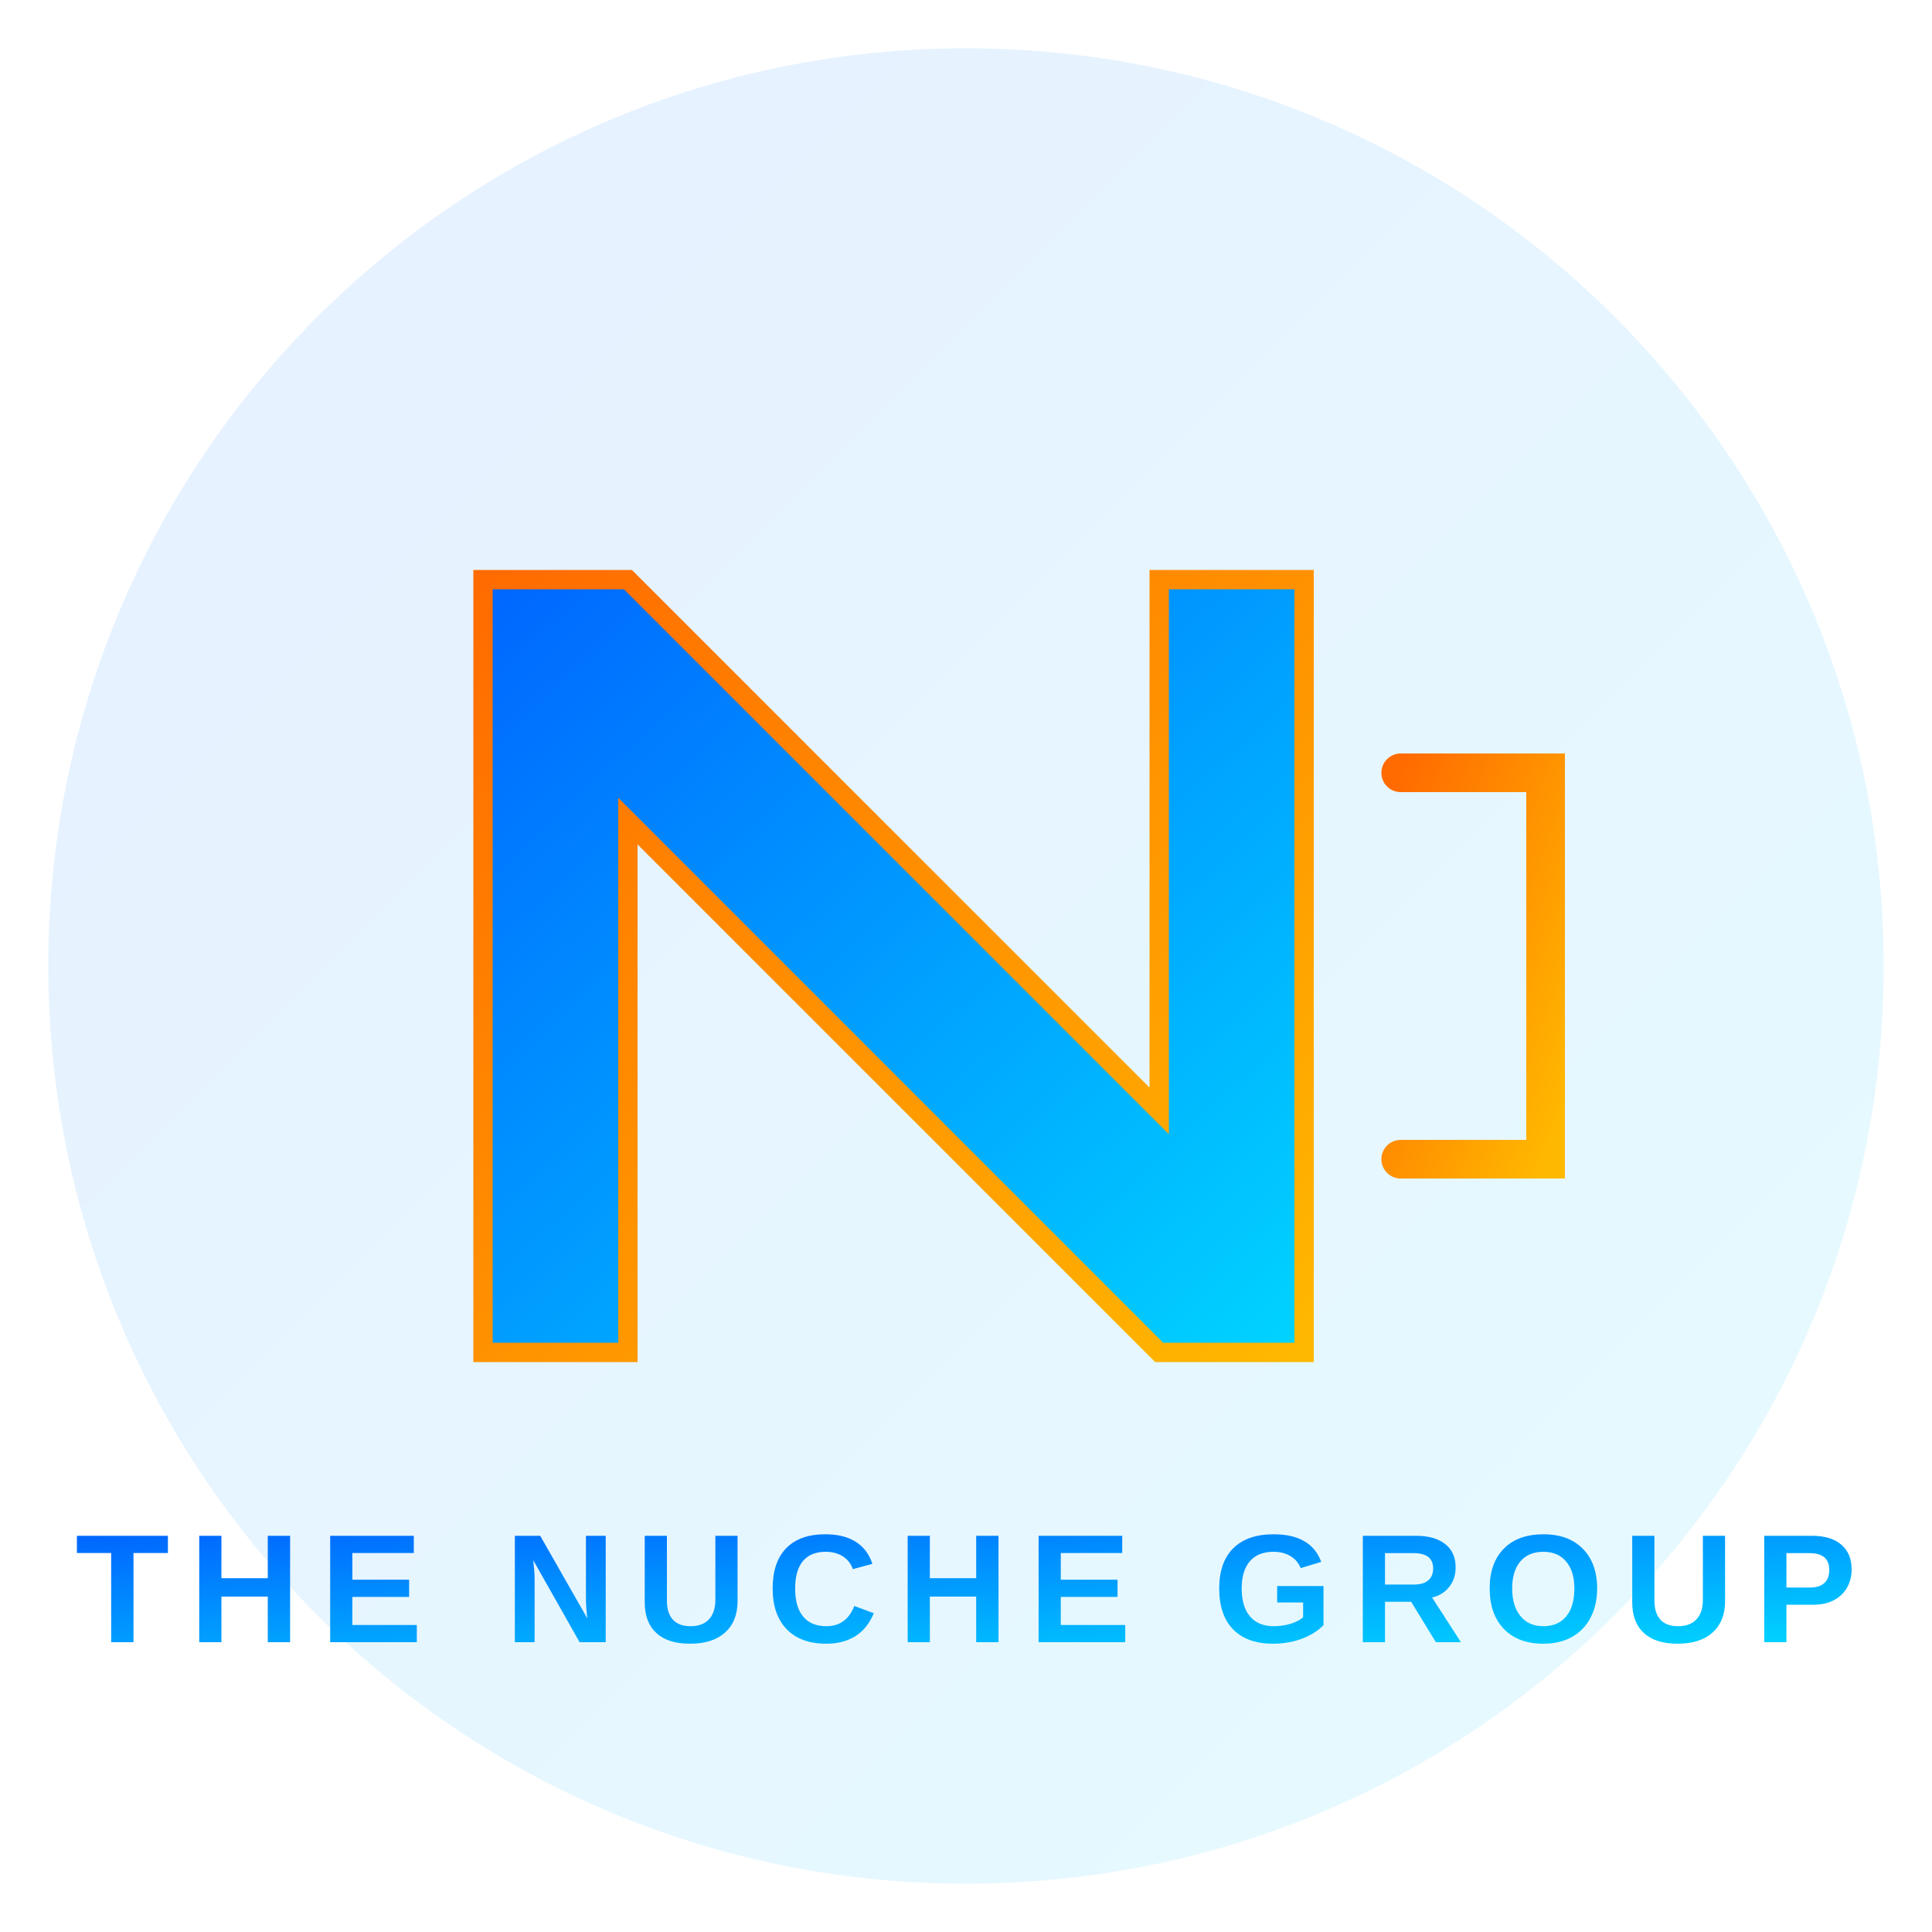
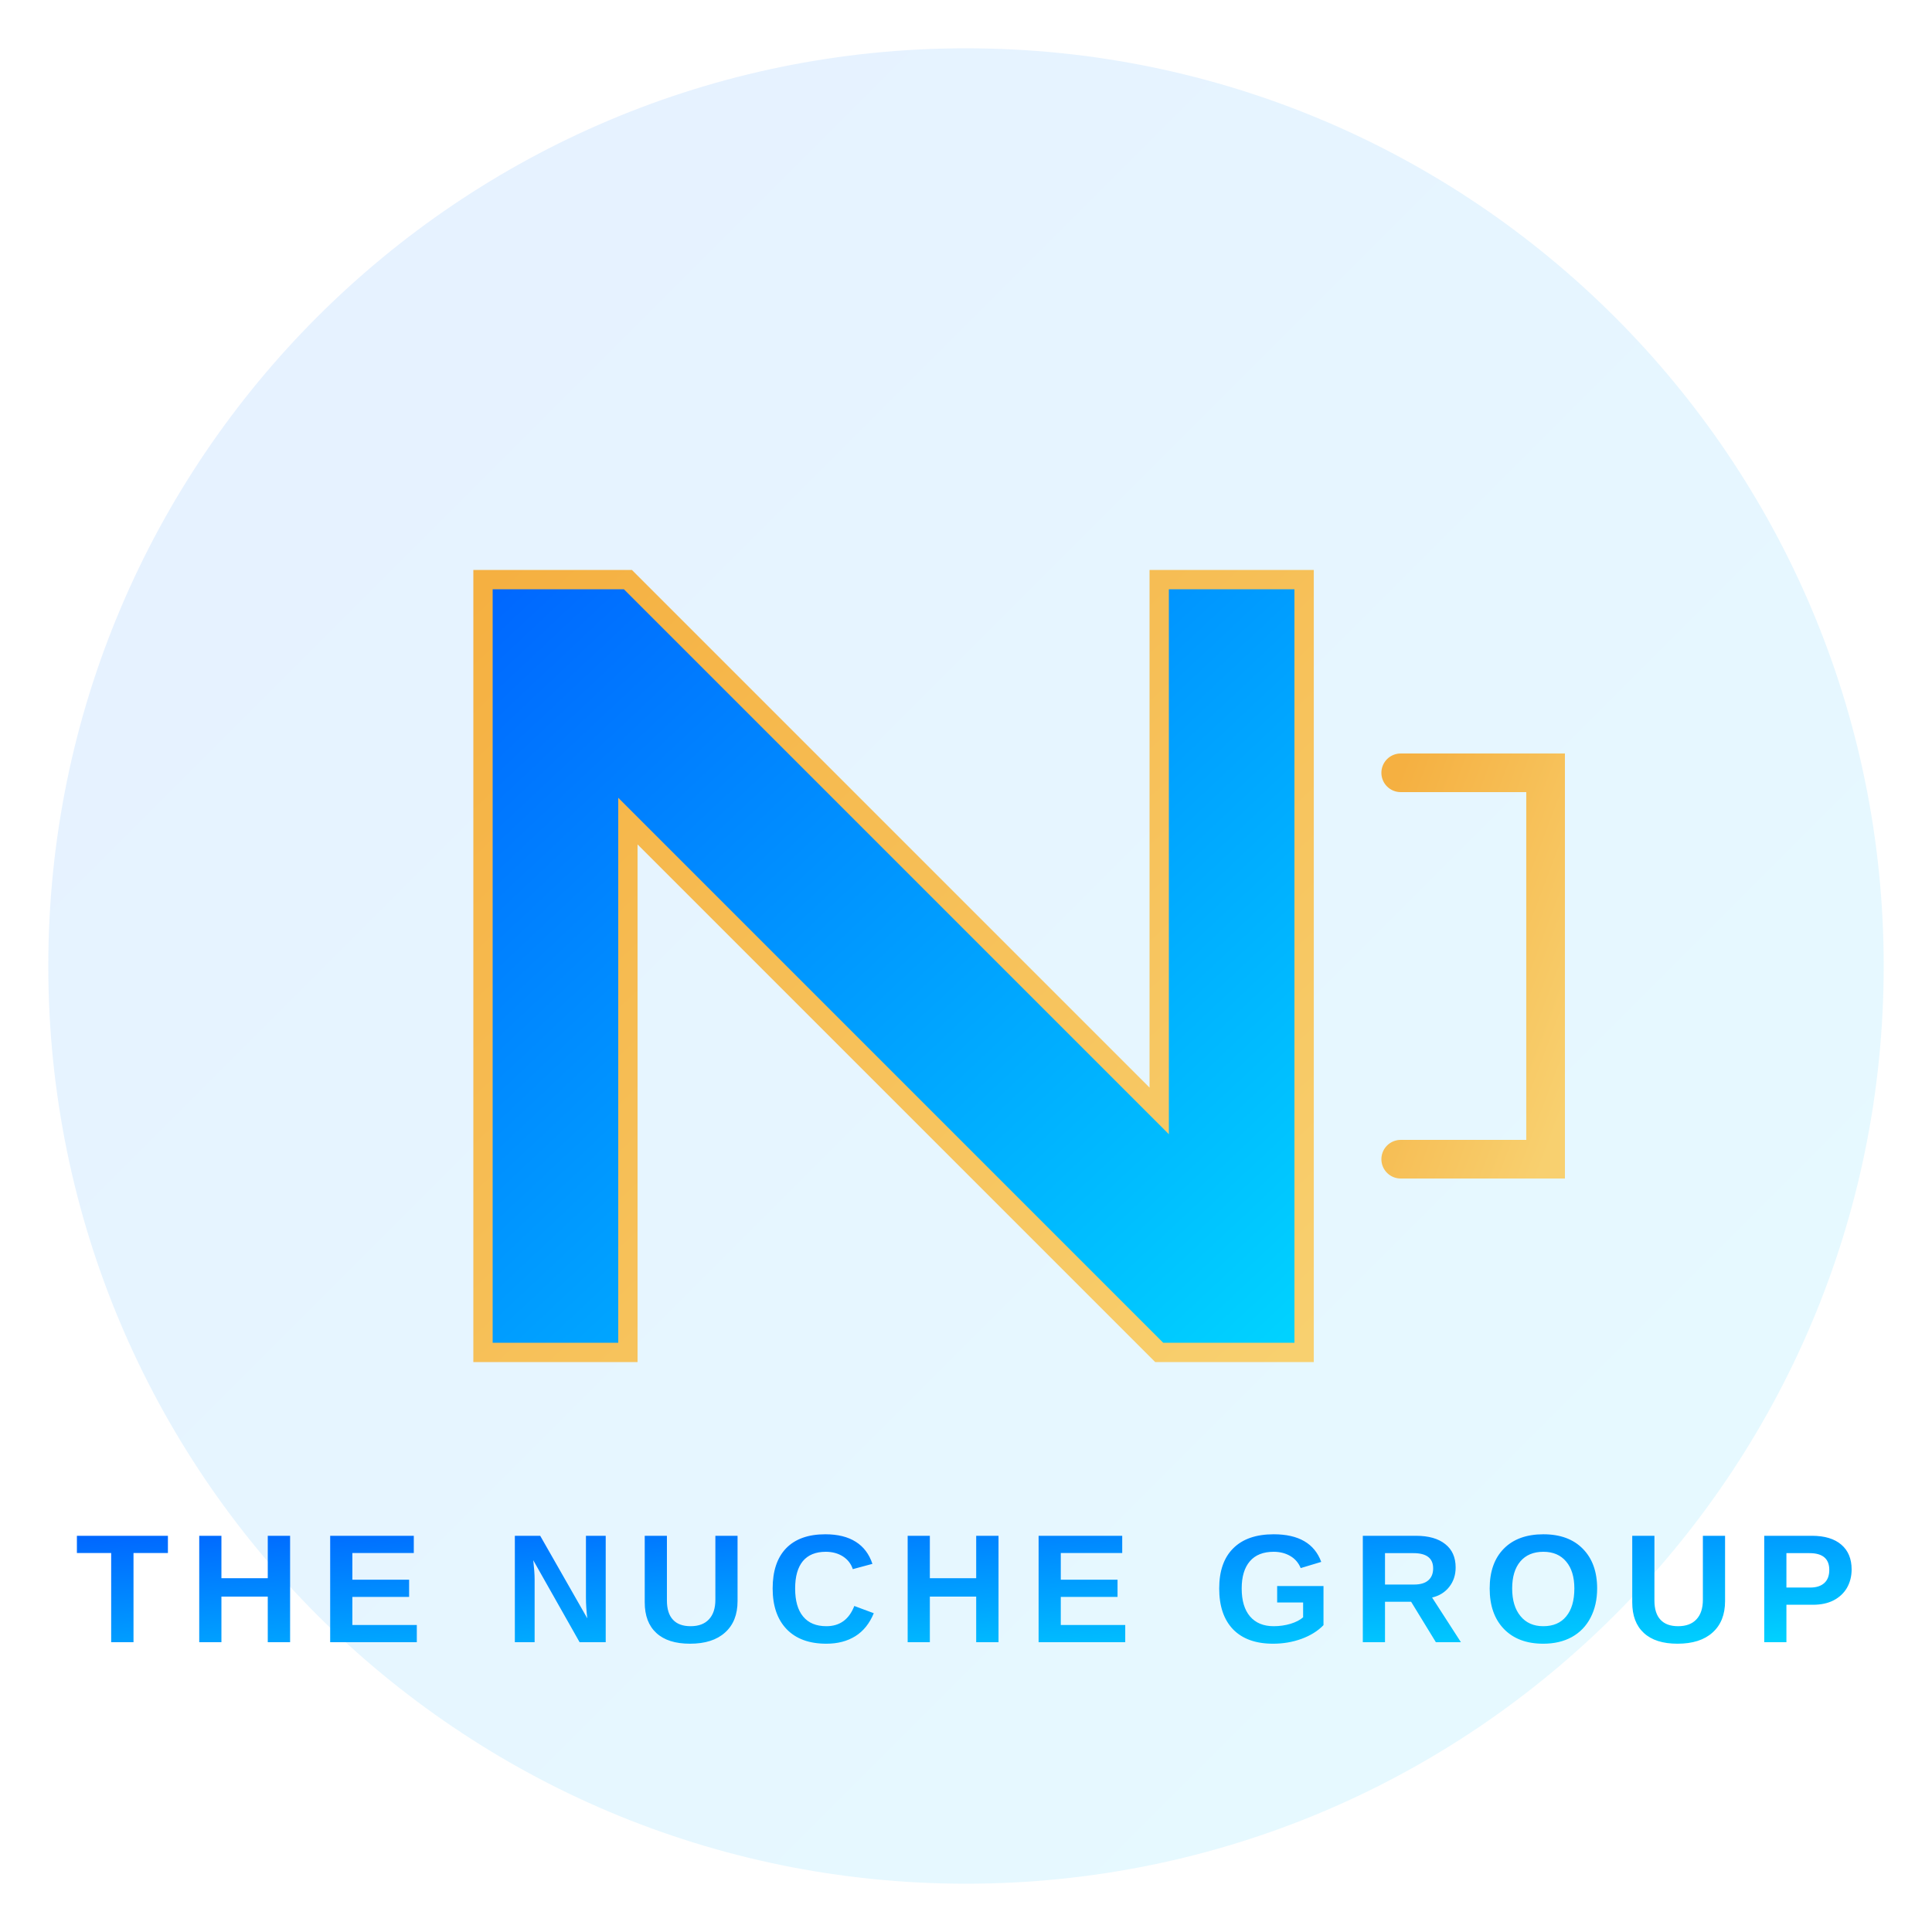
<svg xmlns="http://www.w3.org/2000/svg" width="200" height="200" viewBox="0 0 200 200" fill="none">
  <defs>
    <linearGradient id="gradientPrimary" x1="0%" y1="0%" x2="100%" y2="100%">
      <stop offset="0%" style="stop-color:#0066FF;stop-opacity:1" />
      <stop offset="100%" style="stop-color:#00D4FF;stop-opacity:1" />
    </linearGradient>
    <linearGradient id="gradientAccent" x1="0%" y1="0%" x2="100%" y2="100%">
-       <stop offset="0%" style="stop-color:#FF6B00;stop-opacity:1" />
-       <stop offset="100%" style="stop-color:#FFB800;stop-opacity:1" />
+       <stop offset="0%" style="stop-color:#F5B041;stop-opacity:1" />
+       <stop offset="100%" style="stop-color:#F8D06F;stop-opacity:1" />
    </linearGradient>
  </defs>
  <circle cx="100" cy="100" r="95" fill="url(#gradientPrimary)" opacity="0.1" />
  <path d="M 50 140 L 50 60 L 65 60 L 120 115 L 120 60 L 135 60 L 135 140 L 120 140 L 65 85 L 65 140 Z" fill="url(#gradientPrimary)" stroke="url(#gradientAccent)" stroke-width="2" />
  <path d="M 145 80 L 160 80 L 160 120 L 145 120" stroke="url(#gradientAccent)" stroke-width="4" fill="none" stroke-linecap="round" />
  <text x="100" y="170" font-family="Arial, sans-serif" font-size="16" font-weight="700" fill="url(#gradientPrimary)" text-anchor="middle" letter-spacing="2">
    THE NUCHE GROUP
  </text>
</svg>
